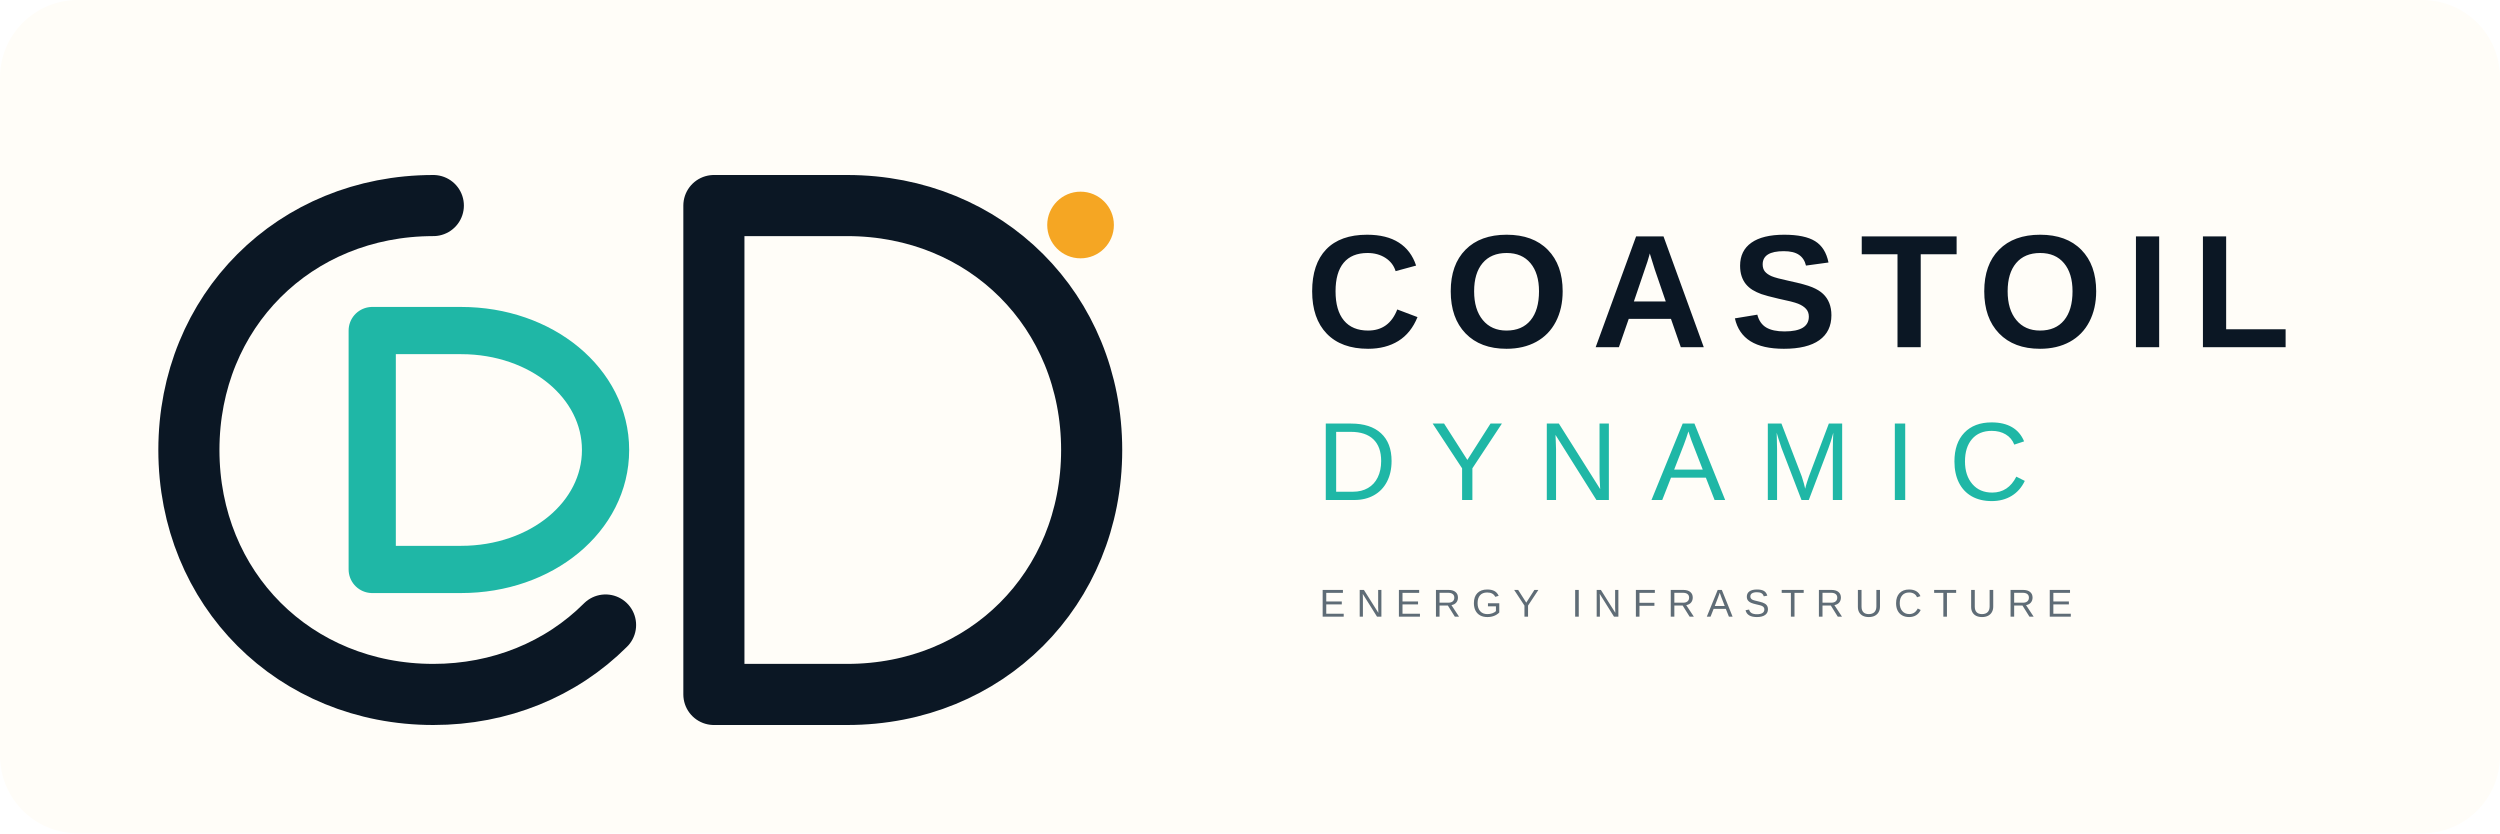
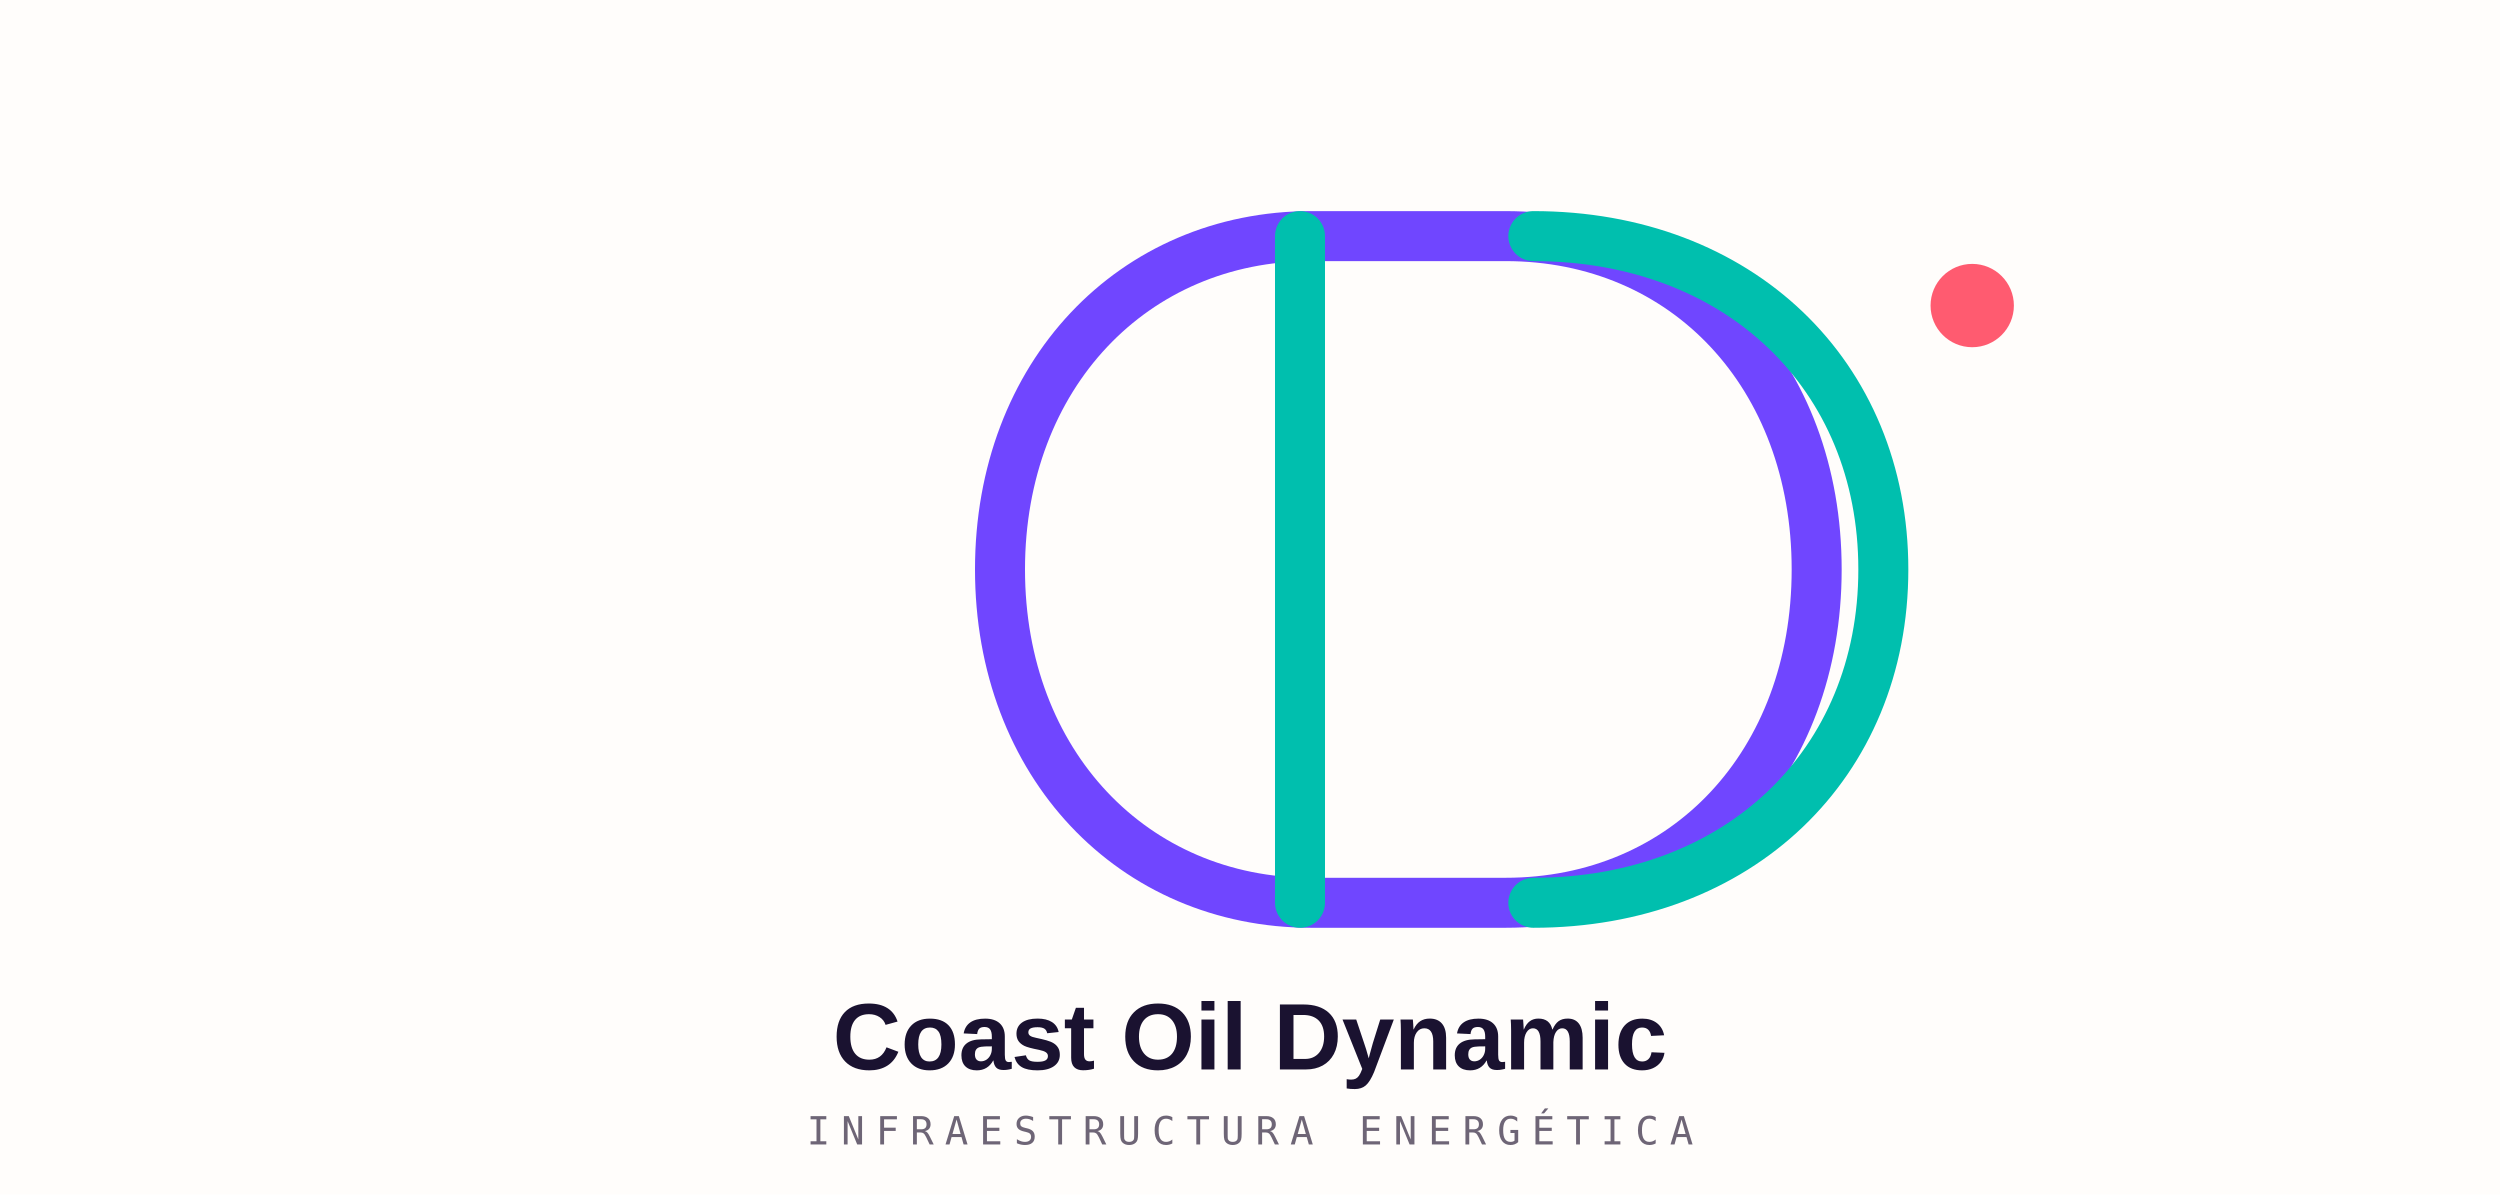
- <svg xmlns="http://www.w3.org/2000/svg" viewBox="0 0 900 300" role="img" aria-labelledby="title desc">
-   <rect width="900" height="300" rx="28" fill="#fffdf8" />
-   <g transform="translate(64 46)">
-     <path d="M92 28c-50 0-88 38-88 88s38 88 88 88c24 0 46-9 62-25" fill="none" stroke="#0b1724" stroke-width="22" stroke-linecap="round" />
-     <path d="M102 73c29 0 52 19 52 43s-23 43-52 43H70V73z" fill="none" stroke="#1fb7a6" stroke-width="17" stroke-linejoin="round" />
-     <path d="M193 28v176h48c50 0 88-38 88-88s-38-88-88-88z" fill="none" stroke="#0b1724" stroke-width="22" stroke-linejoin="round" />
-     <circle cx="325" cy="35" r="12" fill="#f5a623" />
+ <svg xmlns="http://www.w3.org/2000/svg" viewBox="0 0 900 430" role="img" aria-labelledby="title desc">
+   <rect width="900" height="430" fill="#fffdfb" />
+   <g fill="none" stroke-linecap="round">
+     <path d="M360 205c0-70 48-120 112-120h70c65 0 112 50 112 120s-47 120-112 120h-70c-64 0-112-50-112-120Z" stroke="#7046ff" stroke-width="18" />
+     <path d="M468 85v240M552 85c74 0 126 50 126 120s-52 120-126 120" stroke="#00bfae" stroke-width="18" />
+     <circle cx="710" cy="110" r="15" fill="#ff5b70" stroke="none" />
  </g>
-   <g fill="#0b1724" font-family="Arial, sans-serif">
-     <text x="470" y="125" font-size="58" font-weight="700" letter-spacing="8">COASTOIL</text>
-     <text x="474" y="180" font-size="40" font-weight="400" letter-spacing="12" fill="#1fb7a6">DYNAMIC</text>
-     <text x="475" y="222" font-size="14" letter-spacing="4" fill="#5f6c76">ENERGY INFRASTRUCTURE</text>
-   </g>
+   <text x="450" y="385" text-anchor="middle" fill="#1a1230" font-family="Arial,sans-serif" font-size="34" font-weight="700">Coast Oil Dynamic</text>
+   <text x="450" y="412" text-anchor="middle" fill="#6e6576" font-family="monospace" font-size="14" letter-spacing="4">INFRAESTRUCTURA ENERGÉTICA</text>
</svg>
